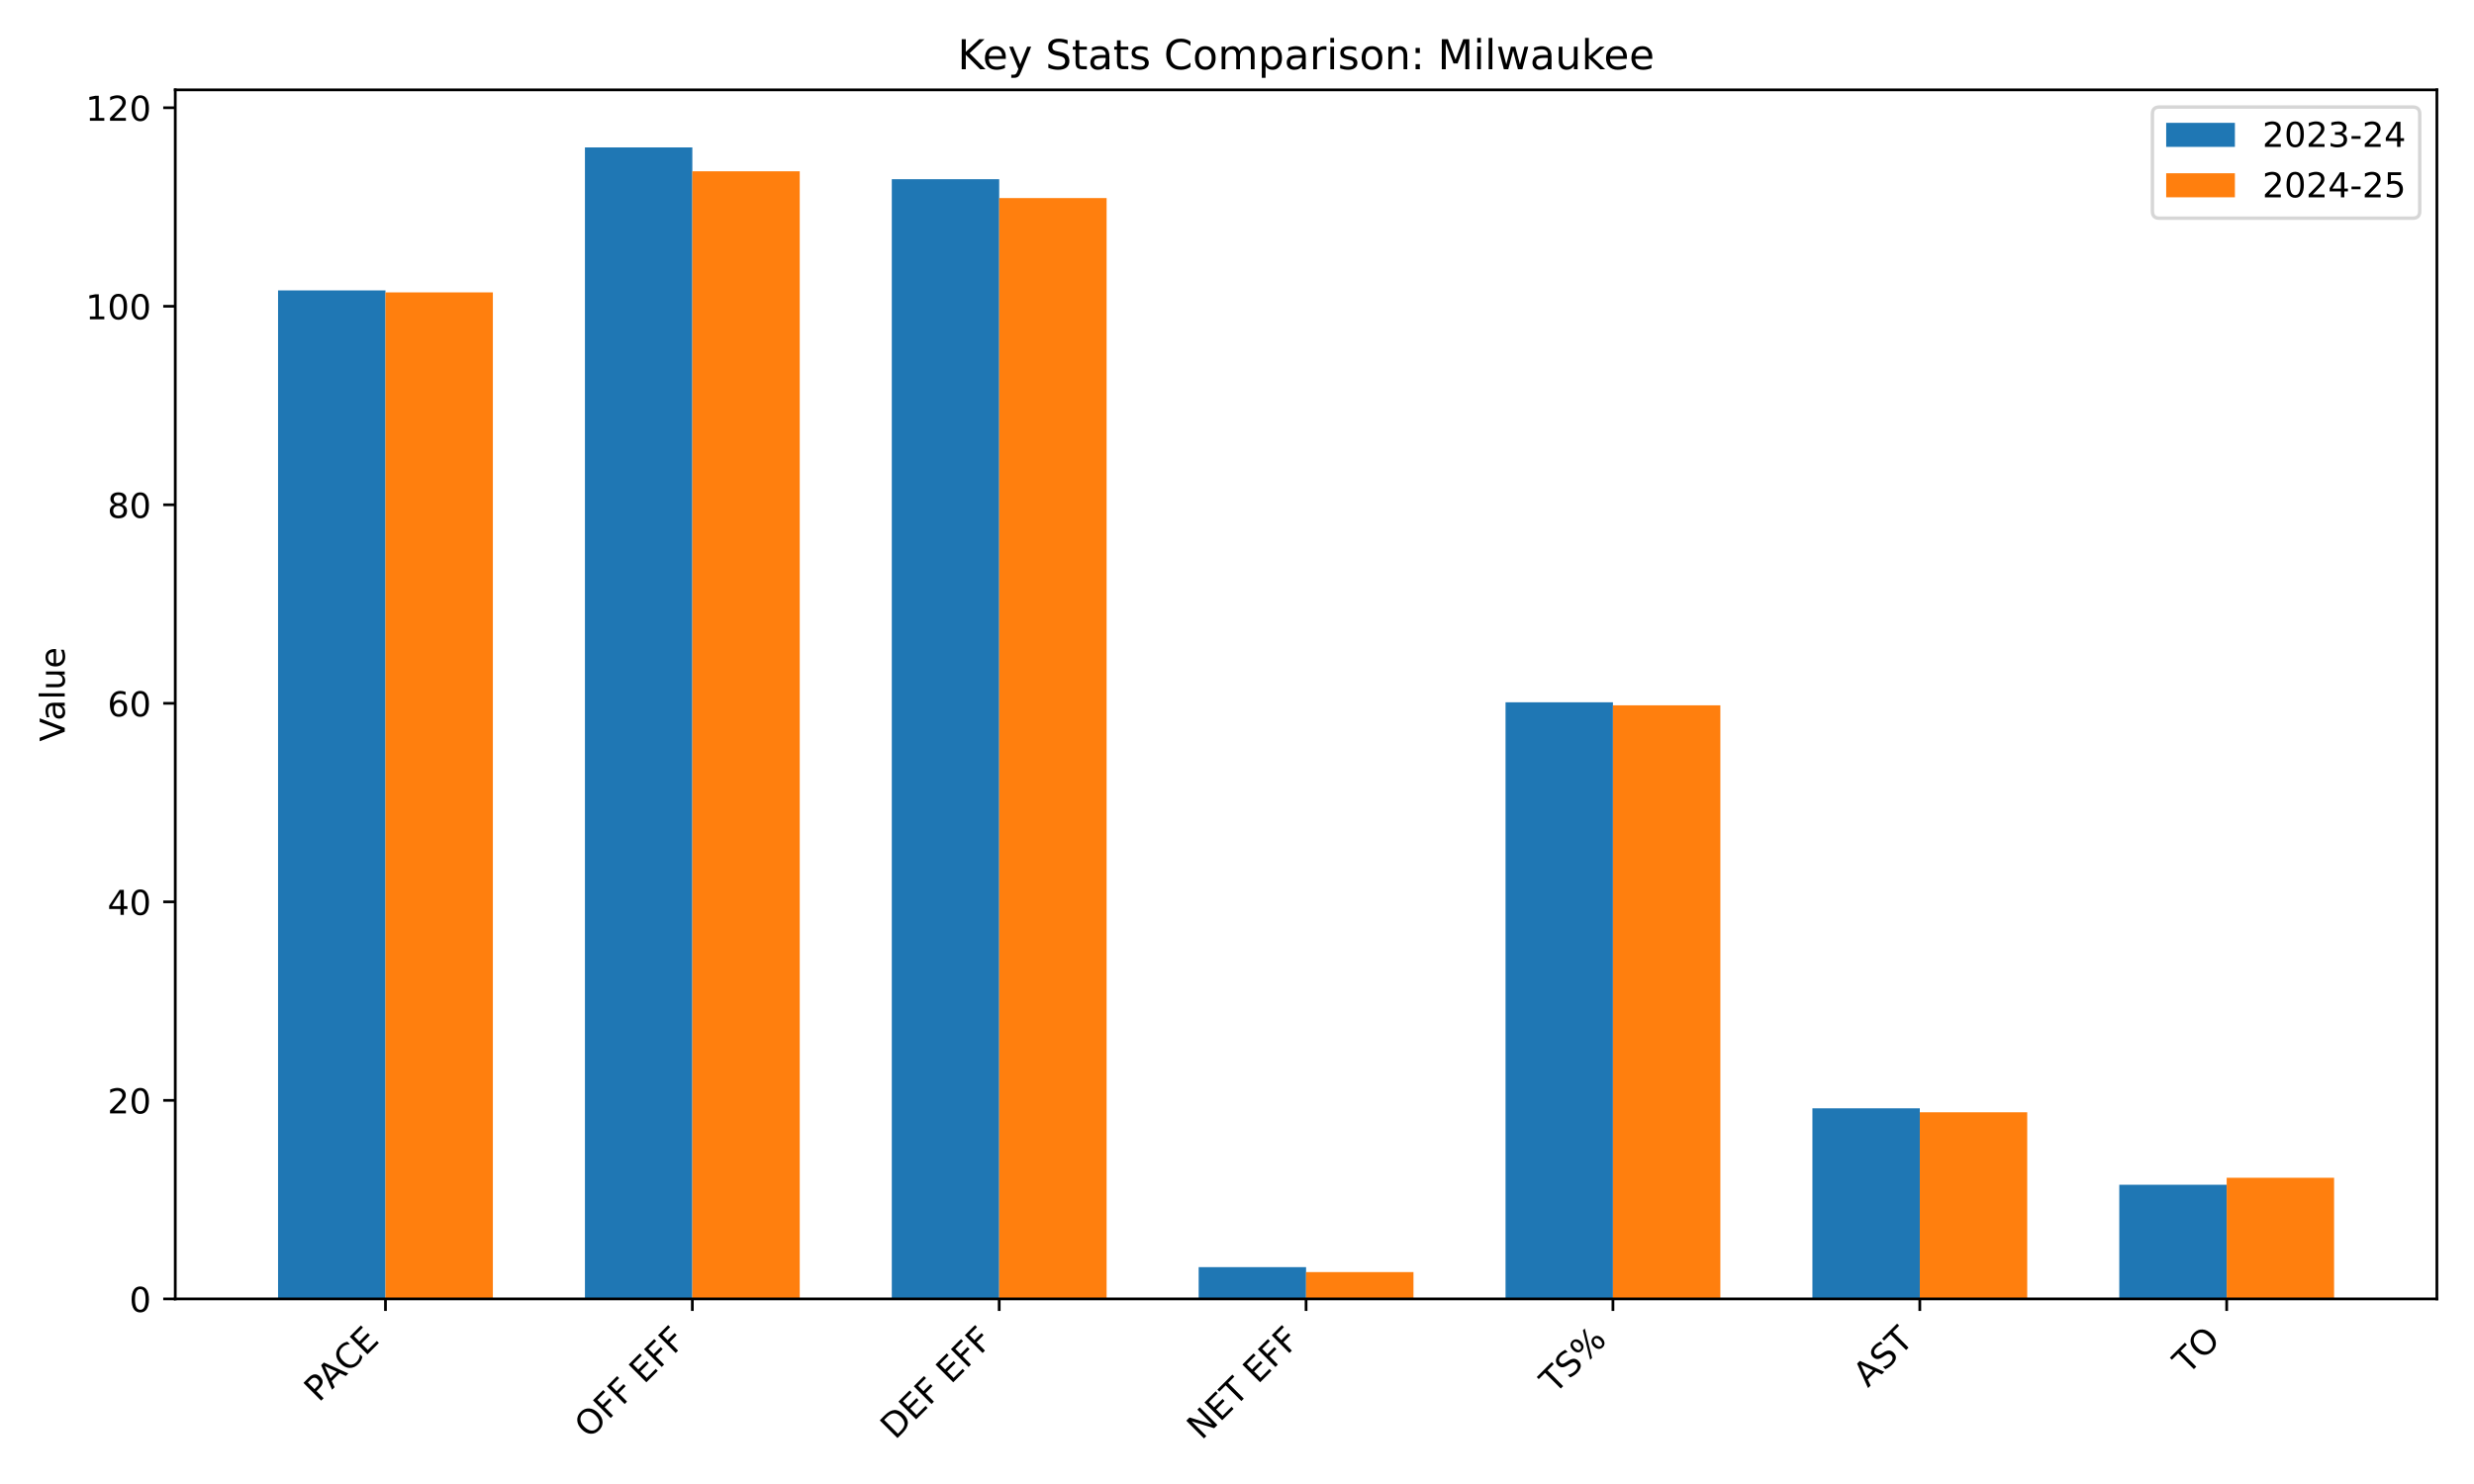
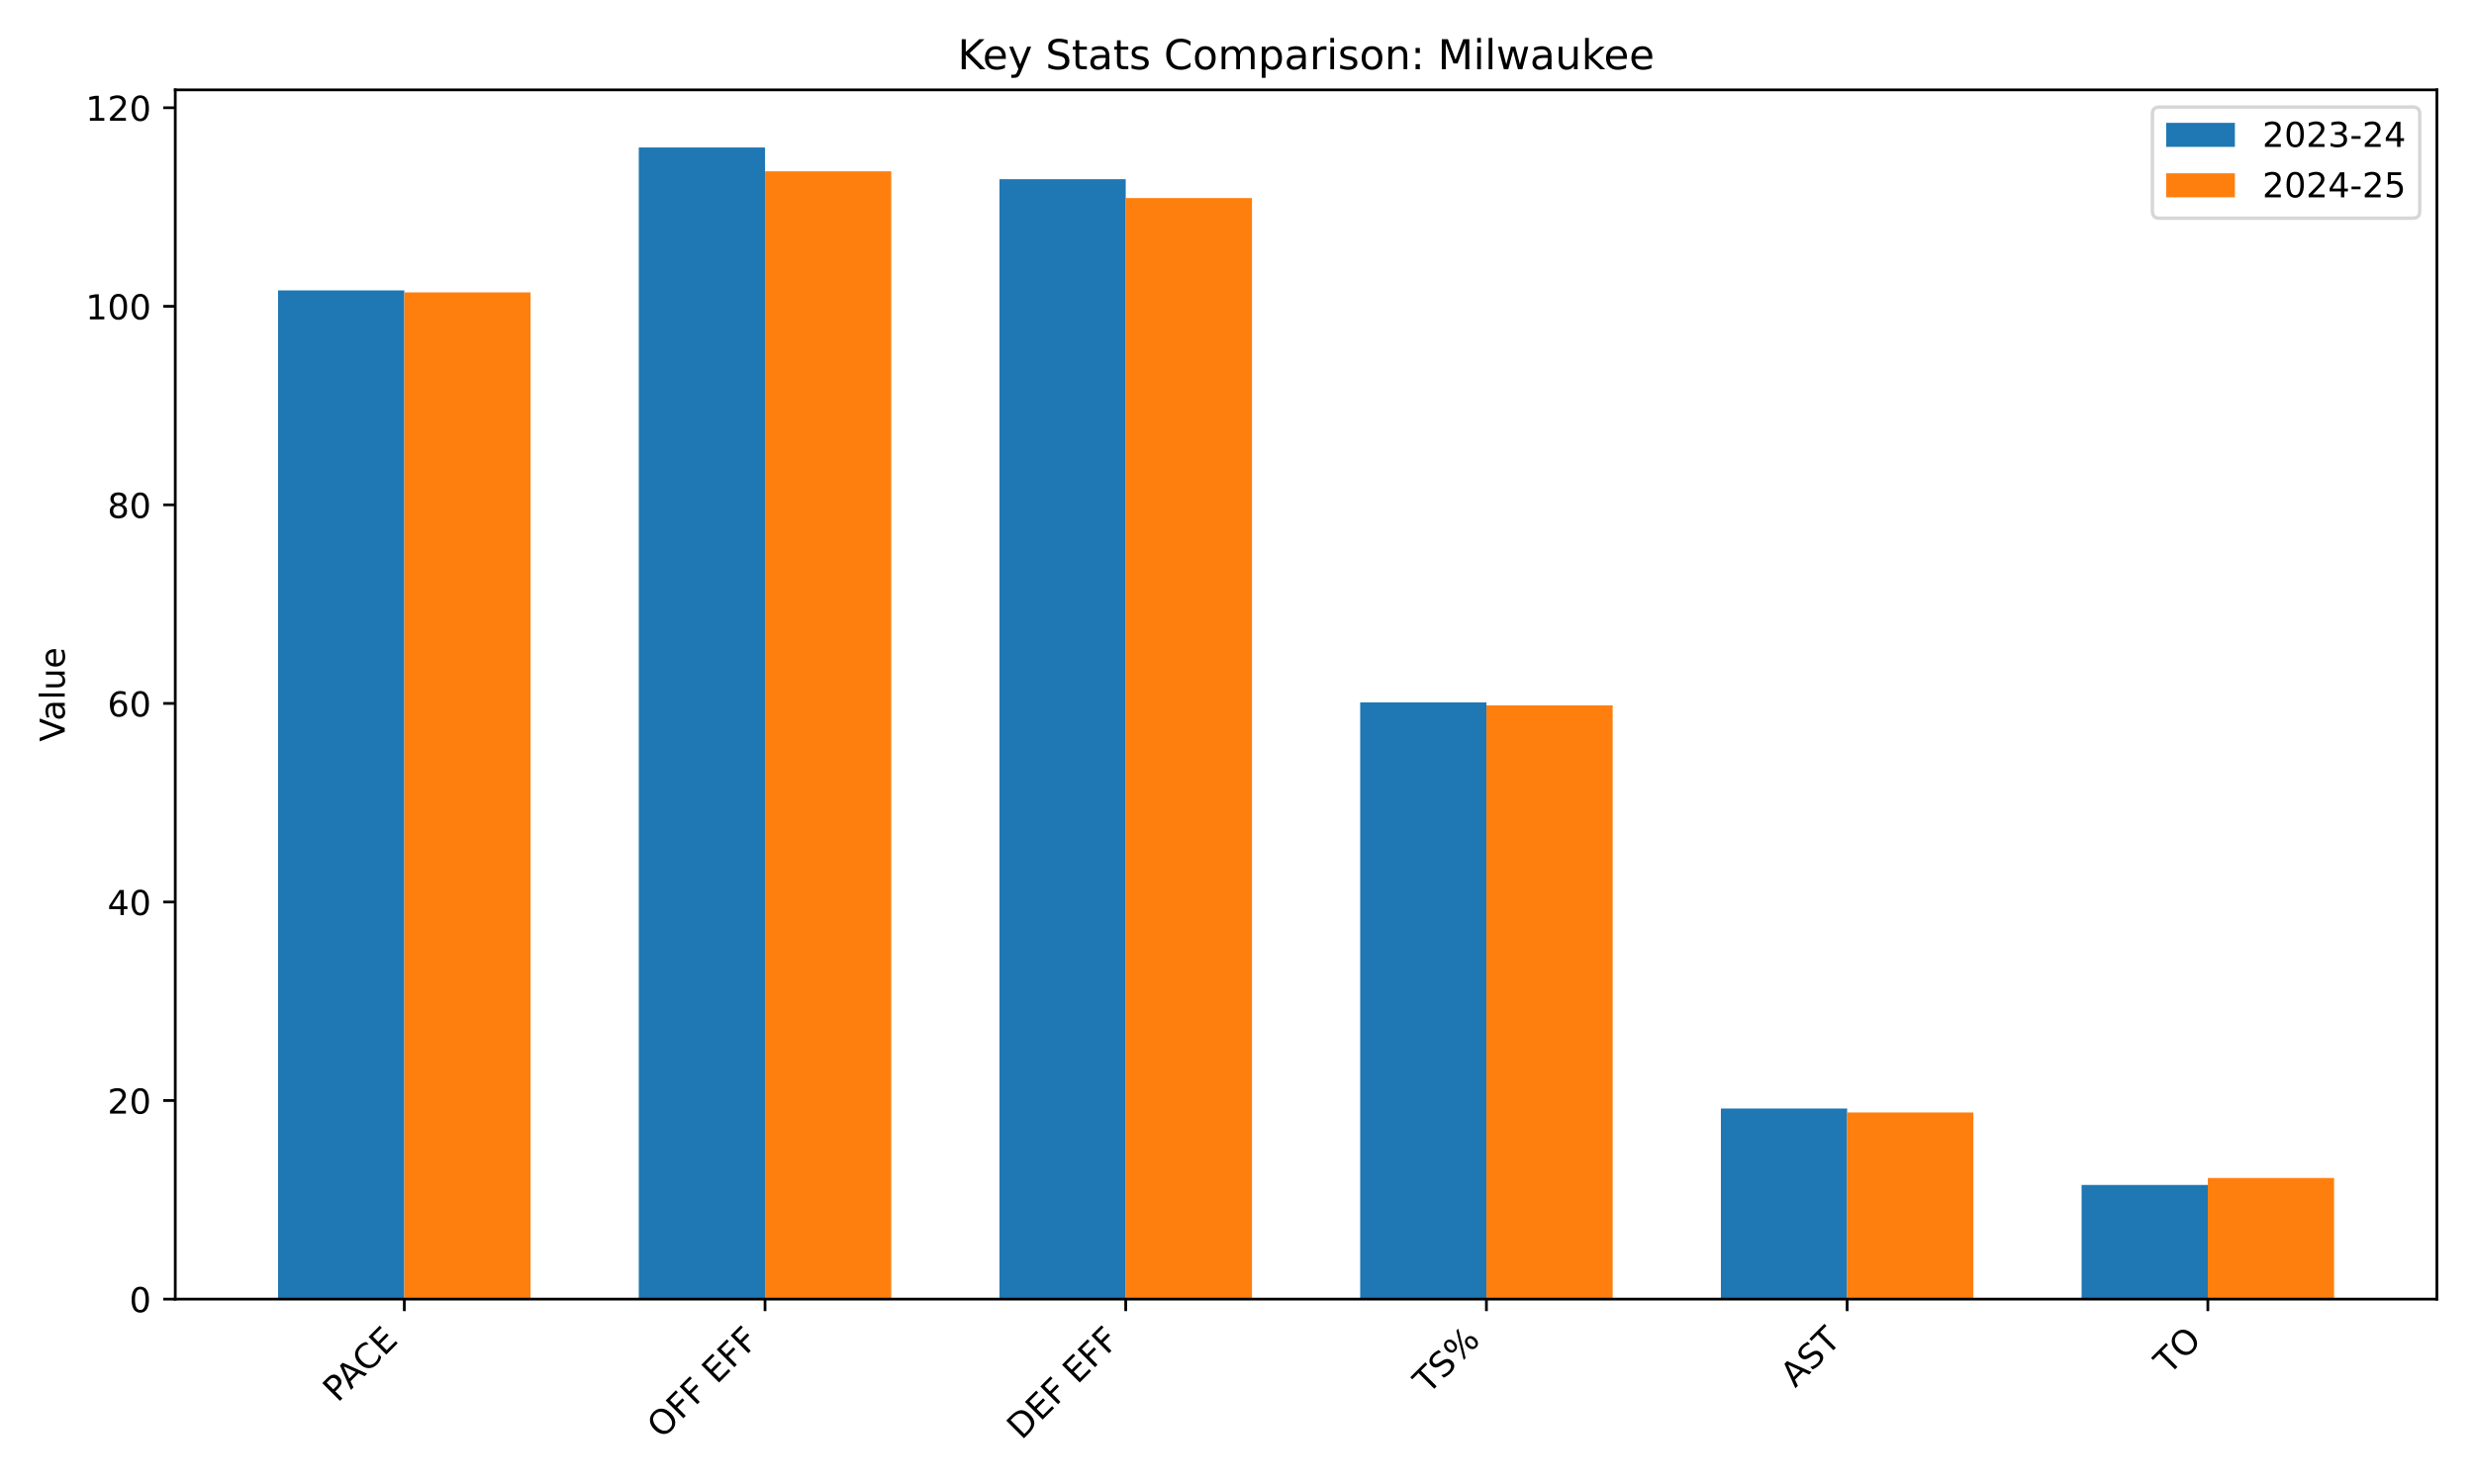
<svg xmlns="http://www.w3.org/2000/svg" xmlns:xlink="http://www.w3.org/1999/xlink" width="720pt" height="432pt" viewBox="0 0 720 432" version="1.1">
  <defs>
    <style type="text/css">*{stroke-linejoin: round; stroke-linecap: butt}</style>
  </defs>
  <g id="figure_1">
    <g id="patch_1">
      <path d="M 0 432  L 720 432  L 720 0  L 0 0  z " style="fill: #ffffff" />
    </g>
    <g id="axes_1">
      <g id="patch_2">
-         <path d="M 51.005 378.116  L 709.2 378.116  L 709.2 26.16  L 51.005 26.16  z " style="fill: #ffffff" />
+         <path d="M 51.005 378.18  L 709.2 378.18  L 709.2 26.16  L 51.005 26.16  z " style="fill: #ffffff" />
      </g>
      <g id="patch_3">
-         <path d="M 80.923 378.116  L 112.181 378.116  L 112.181 84.53  L 80.923 84.53  z " clip-path="url(#p23de673526)" style="fill: #1f77b4" />
+         <path d="M 80.923 378.18  L 117.664 378.18  L 117.664 84.541  L 80.923 84.541  z " clip-path="url(#p4086e38995)" style="fill: #1f77b4" />
      </g>
      <g id="patch_4">
-         <path d="M 170.23 378.116  L 201.488 378.116  L 201.488 42.92  L 170.23 42.92  z " clip-path="url(#p23de673526)" style="fill: #1f77b4" />
+         <path d="M 185.898 378.18  L 222.64 378.18  L 222.64 42.923  L 185.898 42.923  z " clip-path="url(#p4086e38995)" style="fill: #1f77b4" />
      </g>
      <g id="patch_5">
-         <path d="M 259.538 378.116  L 290.795 378.116  L 290.795 52.167  L 259.538 52.167  z " clip-path="url(#p23de673526)" style="fill: #1f77b4" />
+         <path d="M 290.874 378.18  L 327.615 378.18  L 327.615 52.171  L 290.874 52.171  z " clip-path="url(#p4086e38995)" style="fill: #1f77b4" />
      </g>
      <g id="patch_6">
-         <path d="M 348.845 378.116  L 380.103 378.116  L 380.103 368.87  L 348.845 368.87  z " clip-path="url(#p23de673526)" style="fill: #1f77b4" />
+         <path d="M 395.849 378.18  L 432.59 378.18  L 432.59 204.482  L 395.849 204.482  z " clip-path="url(#p4086e38995)" style="fill: #1f77b4" />
      </g>
      <g id="patch_7">
-         <path d="M 438.152 378.116  L 469.41 378.116  L 469.41 204.45  L 438.152 204.45  z " clip-path="url(#p23de673526)" style="fill: #1f77b4" />
+         <path d="M 500.824 378.18  L 537.565 378.18  L 537.565 322.689  L 500.824 322.689  z " clip-path="url(#p4086e38995)" style="fill: #1f77b4" />
      </g>
      <g id="patch_8">
-         <path d="M 527.46 378.116  L 558.717 378.116  L 558.717 322.636  L 527.46 322.636  z " clip-path="url(#p23de673526)" style="fill: #1f77b4" />
+         <path d="M 605.799 378.18  L 642.541 378.18  L 642.541 344.943  L 605.799 344.943  z " clip-path="url(#p4086e38995)" style="fill: #1f77b4" />
      </g>
      <g id="patch_9">
-         <path d="M 616.767 378.116  L 648.024 378.116  L 648.024 344.886  L 616.767 344.886  z " clip-path="url(#p23de673526)" style="fill: #1f77b4" />
+         <path d="M 117.664 378.18  L 154.406 378.18  L 154.406 85.119  L 117.664 85.119  z " clip-path="url(#p4086e38995)" style="fill: #ff7f0e" />
      </g>
      <g id="patch_10">
-         <path d="M 112.181 378.116  L 143.438 378.116  L 143.438 85.108  L 112.181 85.108  z " clip-path="url(#p23de673526)" style="fill: #ff7f0e" />
+         <path d="M 222.64 378.18  L 259.381 378.18  L 259.381 49.859  L 222.64 49.859  z " clip-path="url(#p4086e38995)" style="fill: #ff7f0e" />
      </g>
      <g id="patch_11">
-         <path d="M 201.488 378.116  L 232.745 378.116  L 232.745 49.855  L 201.488 49.855  z " clip-path="url(#p23de673526)" style="fill: #ff7f0e" />
+         <path d="M 327.615 378.18  L 364.356 378.18  L 364.356 57.663  L 327.615 57.663  z " clip-path="url(#p4086e38995)" style="fill: #ff7f0e" />
      </g>
      <g id="patch_12">
-         <path d="M 290.795 378.116  L 322.053 378.116  L 322.053 57.657  L 290.795 57.657  z " clip-path="url(#p23de673526)" style="fill: #ff7f0e" />
+         <path d="M 432.59 378.18  L 469.331 378.18  L 469.331 205.349  L 432.59 205.349  z " clip-path="url(#p4086e38995)" style="fill: #ff7f0e" />
      </g>
      <g id="patch_13">
-         <path d="M 380.103 378.116  L 411.36 378.116  L 411.36 370.314  L 380.103 370.314  z " clip-path="url(#p23de673526)" style="fill: #ff7f0e" />
+         <path d="M 537.565 378.18  L 574.307 378.18  L 574.307 323.845  L 537.565 323.845  z " clip-path="url(#p4086e38995)" style="fill: #ff7f0e" />
      </g>
      <g id="patch_14">
-         <path d="M 469.41 378.116  L 500.667 378.116  L 500.667 205.317  L 469.41 205.317  z " clip-path="url(#p23de673526)" style="fill: #ff7f0e" />
-       </g>
-       <g id="patch_15">
-         <path d="M 558.717 378.116  L 589.975 378.116  L 589.975 323.791  L 558.717 323.791  z " clip-path="url(#p23de673526)" style="fill: #ff7f0e" />
-       </g>
-       <g id="patch_16">
-         <path d="M 648.024 378.116  L 679.282 378.116  L 679.282 342.863  L 648.024 342.863  z " clip-path="url(#p23de673526)" style="fill: #ff7f0e" />
+         <path d="M 642.541 378.18  L 679.282 378.18  L 679.282 342.92  L 642.541 342.92  z " clip-path="url(#p4086e38995)" style="fill: #ff7f0e" />
      </g>
      <g id="matplotlib.axis_1">
        <g id="xtick_1">
          <g id="line2d_1">
            <defs>
-               <path id="mff144af985" d="M 0 0  L 0 3.5  " style="stroke: #000000; stroke-width: 0.8" />
+               <path id="md8f72c94fc" d="M 0 0  L 0 3.5  " style="stroke: #000000; stroke-width: 0.8" />
            </defs>
            <g>
-               <use xlink:href="#mff144af985" x="112.181" y="378.116" style="stroke: #000000; stroke-width: 0.8" />
+               <use xlink:href="#md8f72c94fc" x="117.664" y="378.18" style="stroke: #000000; stroke-width: 0.8" />
            </g>
          </g>
          <g id="text_1">
-             <g transform="translate(92.77817 408.421) rotate(-45) scale(0.1 -0.1)">
+             <g transform="translate(98.26196 408.4847) rotate(-45) scale(0.1 -0.1)">
              <defs>
                <path id="DejaVuSans-50" d="M 1259 4147  L 1259 2394  L 2053 2394  Q 2494 2394 2734 2622  Q 2975 2850 2975 3272  Q 2975 3691 2734 3919  Q 2494 4147 2053 4147  L 1259 4147  z M 628 4666  L 2053 4666  Q 2838 4666 3239 4311  Q 3641 3956 3641 3272  Q 3641 2581 3239 2228  Q 2838 1875 2053 1875  L 1259 1875  L 1259 0  L 628 0  L 628 4666  z " transform="scale(0.015625)" />
                <path id="DejaVuSans-41" d="M 2188 4044  L 1331 1722  L 3047 1722  L 2188 4044  z M 1831 4666  L 2547 4666  L 4325 0  L 3669 0  L 3244 1197  L 1141 1197  L 716 0  L 50 0  L 1831 4666  z " transform="scale(0.015625)" />
                <path id="DejaVuSans-43" d="M 4122 4306  L 4122 3641  Q 3803 3938 3442 4084  Q 3081 4231 2675 4231  Q 1875 4231 1450 3742  Q 1025 3253 1025 2328  Q 1025 1406 1450 917  Q 1875 428 2675 428  Q 3081 428 3442 575  Q 3803 722 4122 1019  L 4122 359  Q 3791 134 3420 21  Q 3050 -91 2638 -91  Q 1578 -91 968 557  Q 359 1206 359 2328  Q 359 3453 968 4101  Q 1578 4750 2638 4750  Q 3056 4750 3426 4639  Q 3797 4528 4122 4306  z " transform="scale(0.015625)" />
                <path id="DejaVuSans-45" d="M 628 4666  L 3578 4666  L 3578 4134  L 1259 4134  L 1259 2753  L 3481 2753  L 3481 2222  L 1259 2222  L 1259 531  L 3634 531  L 3634 0  L 628 0  L 628 4666  z " transform="scale(0.015625)" />
              </defs>
              <use xlink:href="#DejaVuSans-50" />
              <use xlink:href="#DejaVuSans-41" transform="translate(53.92773 0)" />
              <use xlink:href="#DejaVuSans-43" transform="translate(120.5859 0)" />
              <use xlink:href="#DejaVuSans-45" transform="translate(190.4102 0)" />
            </g>
          </g>
        </g>
        <g id="xtick_2">
          <g id="line2d_2">
            <g>
-               <use xlink:href="#mff144af985" x="201.488" y="378.116" style="stroke: #000000; stroke-width: 0.8" />
+               <use xlink:href="#md8f72c94fc" x="222.64" y="378.18" style="stroke: #000000; stroke-width: 0.8" />
            </g>
          </g>
          <g id="text_2">
-             <g transform="translate(171.4678 419.0387) rotate(-45) scale(0.1 -0.1)">
+             <g transform="translate(192.6196 419.1023) rotate(-45) scale(0.1 -0.1)">
              <defs>
                <path id="DejaVuSans-4f" d="M 2522 4238  Q 1834 4238 1429 3725  Q 1025 3213 1025 2328  Q 1025 1447 1429 934  Q 1834 422 2522 422  Q 3209 422 3611 934  Q 4013 1447 4013 2328  Q 4013 3213 3611 3725  Q 3209 4238 2522 4238  z M 2522 4750  Q 3503 4750 4090 4092  Q 4678 3434 4678 2328  Q 4678 1225 4090 567  Q 3503 -91 2522 -91  Q 1538 -91 948 565  Q 359 1222 359 2328  Q 359 3434 948 4092  Q 1538 4750 2522 4750  z " transform="scale(0.015625)" />
                <path id="DejaVuSans-46" d="M 628 4666  L 3309 4666  L 3309 4134  L 1259 4134  L 1259 2759  L 3109 2759  L 3109 2228  L 1259 2228  L 1259 0  L 628 0  L 628 4666  z " transform="scale(0.015625)" />
                <path id="DejaVuSans-20" transform="scale(0.015625)" />
              </defs>
              <use xlink:href="#DejaVuSans-4f" />
              <use xlink:href="#DejaVuSans-46" transform="translate(78.71094 0)" />
              <use xlink:href="#DejaVuSans-46" transform="translate(136.2305 0)" />
              <use xlink:href="#DejaVuSans-20" transform="translate(193.75 0)" />
              <use xlink:href="#DejaVuSans-45" transform="translate(225.5371 0)" />
              <use xlink:href="#DejaVuSans-46" transform="translate(288.7207 0)" />
              <use xlink:href="#DejaVuSans-46" transform="translate(346.2402 0)" />
            </g>
          </g>
        </g>
        <g id="xtick_3">
          <g id="line2d_3">
            <g>
-               <use xlink:href="#mff144af985" x="290.795" y="378.116" style="stroke: #000000; stroke-width: 0.8" />
+               <use xlink:href="#md8f72c94fc" x="327.615" y="378.18" style="stroke: #000000; stroke-width: 0.8" />
            </g>
          </g>
          <g id="text_3">
-             <g transform="translate(260.4956 419.3182) rotate(-45) scale(0.1 -0.1)">
+             <g transform="translate(297.3153 419.3819) rotate(-45) scale(0.1 -0.1)">
              <defs>
                <path id="DejaVuSans-44" d="M 1259 4147  L 1259 519  L 2022 519  Q 2988 519 3436 956  Q 3884 1394 3884 2338  Q 3884 3275 3436 3711  Q 2988 4147 2022 4147  L 1259 4147  z M 628 4666  L 1925 4666  Q 3281 4666 3915 4102  Q 4550 3538 4550 2338  Q 4550 1131 3912 565  Q 3275 0 1925 0  L 628 0  L 628 4666  z " transform="scale(0.015625)" />
              </defs>
              <use xlink:href="#DejaVuSans-44" />
              <use xlink:href="#DejaVuSans-45" transform="translate(77.00195 0)" />
              <use xlink:href="#DejaVuSans-46" transform="translate(140.1855 0)" />
              <use xlink:href="#DejaVuSans-20" transform="translate(197.7051 0)" />
              <use xlink:href="#DejaVuSans-45" transform="translate(229.4922 0)" />
              <use xlink:href="#DejaVuSans-46" transform="translate(292.6758 0)" />
              <use xlink:href="#DejaVuSans-46" transform="translate(350.1953 0)" />
            </g>
          </g>
        </g>
        <g id="xtick_4">
          <g id="line2d_4">
            <g>
-               <use xlink:href="#mff144af985" x="380.103" y="378.116" style="stroke: #000000; stroke-width: 0.8" />
+               <use xlink:href="#md8f72c94fc" x="432.59" y="378.18" style="stroke: #000000; stroke-width: 0.8" />
            </g>
          </g>
          <g id="text_4">
-             <g transform="translate(349.7057 419.4154) rotate(-45) scale(0.1 -0.1)">
-               <defs>
-                 <path id="DejaVuSans-4e" d="M 628 4666  L 1478 4666  L 3547 763  L 3547 4666  L 4159 4666  L 4159 0  L 3309 0  L 1241 3903  L 1241 0  L 628 0  L 628 4666  z " transform="scale(0.015625)" />
+             <g transform="translate(415.5931 406.0794) rotate(-45) scale(0.1 -0.1)">
+               <defs>
                <path id="DejaVuSans-54" d="M -19 4666  L 3928 4666  L 3928 4134  L 2272 4134  L 2272 0  L 1638 0  L 1638 4134  L -19 4134  L -19 4666  z " transform="scale(0.015625)" />
-               </defs>
-               <use xlink:href="#DejaVuSans-4e" />
-               <use xlink:href="#DejaVuSans-45" transform="translate(74.80469 0)" />
-               <use xlink:href="#DejaVuSans-54" transform="translate(137.9883 0)" />
-               <use xlink:href="#DejaVuSans-20" transform="translate(199.0723 0)" />
-               <use xlink:href="#DejaVuSans-45" transform="translate(230.8594 0)" />
-               <use xlink:href="#DejaVuSans-46" transform="translate(294.043 0)" />
-               <use xlink:href="#DejaVuSans-46" transform="translate(351.5625 0)" />
-             </g>
-           </g>
-         </g>
-         <g id="xtick_5">
-           <g id="line2d_5">
-             <g>
-               <use xlink:href="#mff144af985" x="469.41" y="378.116" style="stroke: #000000; stroke-width: 0.8" />
-             </g>
-           </g>
-           <g id="text_5">
-             <g transform="translate(452.4127 406.0158) rotate(-45) scale(0.1 -0.1)">
-               <defs>
                <path id="DejaVuSans-53" d="M 3425 4513  L 3425 3897  Q 3066 4069 2747 4153  Q 2428 4238 2131 4238  Q 1616 4238 1336 4038  Q 1056 3838 1056 3469  Q 1056 3159 1242 3001  Q 1428 2844 1947 2747  L 2328 2669  Q 3034 2534 3370 2195  Q 3706 1856 3706 1288  Q 3706 609 3251 259  Q 2797 -91 1919 -91  Q 1588 -91 1214 -16  Q 841 59 441 206  L 441 856  Q 825 641 1194 531  Q 1563 422 1919 422  Q 2459 422 2753 634  Q 3047 847 3047 1241  Q 3047 1584 2836 1778  Q 2625 1972 2144 2069  L 1759 2144  Q 1053 2284 737 2584  Q 422 2884 422 3419  Q 422 4038 858 4394  Q 1294 4750 2059 4750  Q 2388 4750 2728 4690  Q 3069 4631 3425 4513  z " transform="scale(0.015625)" />
                <path id="DejaVuSans-25" d="M 4653 2053  Q 4381 2053 4226 1822  Q 4072 1591 4072 1178  Q 4072 772 4226 539  Q 4381 306 4653 306  Q 4919 306 5073 539  Q 5228 772 5228 1178  Q 5228 1588 5073 1820  Q 4919 2053 4653 2053  z M 4653 2450  Q 5147 2450 5437 2106  Q 5728 1763 5728 1178  Q 5728 594 5436 251  Q 5144 -91 4653 -91  Q 4153 -91 3862 251  Q 3572 594 3572 1178  Q 3572 1766 3864 2108  Q 4156 2450 4653 2450  z M 1428 4353  Q 1159 4353 1004 4120  Q 850 3888 850 3481  Q 850 3069 1003 2837  Q 1156 2606 1428 2606  Q 1700 2606 1854 2837  Q 2009 3069 2009 3481  Q 2009 3884 1853 4118  Q 1697 4353 1428 4353  z M 4250 4750  L 4750 4750  L 1831 -91  L 1331 -91  L 4250 4750  z M 1428 4750  Q 1922 4750 2215 4408  Q 2509 4066 2509 3481  Q 2509 2891 2217 2550  Q 1925 2209 1428 2209  Q 931 2209 642 2551  Q 353 2894 353 3481  Q 353 4063 643 4406  Q 934 4750 1428 4750  z " transform="scale(0.015625)" />
              </defs>
              <use xlink:href="#DejaVuSans-54" />
              <use xlink:href="#DejaVuSans-53" transform="translate(61.08398 0)" />
              <use xlink:href="#DejaVuSans-25" transform="translate(124.5605 0)" />
            </g>
          </g>
        </g>
-         <g id="xtick_6">
-           <g id="line2d_6">
-             <g>
-               <use xlink:href="#mff144af985" x="558.717" y="378.116" style="stroke: #000000; stroke-width: 0.8" />
-             </g>
-           </g>
-           <g id="text_6">
-             <g transform="translate(543.6016 404.1342) rotate(-45) scale(0.1 -0.1)">
+         <g id="xtick_5">
+           <g id="line2d_5">
+             <g>
+               <use xlink:href="#md8f72c94fc" x="537.565" y="378.18" style="stroke: #000000; stroke-width: 0.8" />
+             </g>
+           </g>
+           <g id="text_5">
+             <g transform="translate(522.4499 404.1978) rotate(-45) scale(0.1 -0.1)">
              <use xlink:href="#DejaVuSans-41" />
              <use xlink:href="#DejaVuSans-53" transform="translate(68.4082 0)" />
              <use xlink:href="#DejaVuSans-54" transform="translate(131.8848 0)" />
            </g>
          </g>
        </g>
-         <g id="xtick_7">
-           <g id="line2d_7">
-             <g>
-               <use xlink:href="#mff144af985" x="648.024" y="378.116" style="stroke: #000000; stroke-width: 0.8" />
-             </g>
-           </g>
-           <g id="text_7">
-             <g transform="translate(636.6688 400.3744) rotate(-45) scale(0.1 -0.1)">
+         <g id="xtick_6">
+           <g id="line2d_6">
+             <g>
+               <use xlink:href="#md8f72c94fc" x="642.541" y="378.18" style="stroke: #000000; stroke-width: 0.8" />
+             </g>
+           </g>
+           <g id="text_6">
+             <g transform="translate(631.185 400.438) rotate(-45) scale(0.1 -0.1)">
              <use xlink:href="#DejaVuSans-54" />
              <use xlink:href="#DejaVuSans-4f" transform="translate(61.08398 0)" />
            </g>
          </g>
        </g>
      </g>
      <g id="matplotlib.axis_2">
        <g id="ytick_1">
+           <g id="line2d_7">
+             <defs>
+               <path id="m1022066598" d="M 0 0  L -3.5 0  " style="stroke: #000000; stroke-width: 0.8" />
+             </defs>
+             <g>
+               <use xlink:href="#m1022066598" x="51.005" y="378.18" style="stroke: #000000; stroke-width: 0.8" />
+             </g>
+           </g>
+           <g id="text_7">
+             <g transform="translate(37.6425 381.9792) scale(0.1 -0.1)">
+               <defs>
+                 <path id="DejaVuSans-30" d="M 2034 4250  Q 1547 4250 1301 3770  Q 1056 3291 1056 2328  Q 1056 1369 1301 889  Q 1547 409 2034 409  Q 2525 409 2770 889  Q 3016 1369 3016 2328  Q 3016 3291 2770 3770  Q 2525 4250 2034 4250  z M 2034 4750  Q 2819 4750 3233 4129  Q 3647 3509 3647 2328  Q 3647 1150 3233 529  Q 2819 -91 2034 -91  Q 1250 -91 836 529  Q 422 1150 422 2328  Q 422 3509 836 4129  Q 1250 4750 2034 4750  z " transform="scale(0.015625)" />
+               </defs>
+               <use xlink:href="#DejaVuSans-30" />
+             </g>
+           </g>
+         </g>
+         <g id="ytick_2">
          <g id="line2d_8">
-             <defs>
-               <path id="md0012a772f" d="M 0 0  L -3.5 0  " style="stroke: #000000; stroke-width: 0.8" />
-             </defs>
-             <g>
-               <use xlink:href="#md0012a772f" x="51.005" y="378.116" style="stroke: #000000; stroke-width: 0.8" />
+             <g>
+               <use xlink:href="#m1022066598" x="51.005" y="320.377" style="stroke: #000000; stroke-width: 0.8" />
            </g>
          </g>
          <g id="text_8">
-             <g transform="translate(37.6425 381.9156) scale(0.1 -0.1)">
-               <defs>
-                 <path id="DejaVuSans-30" d="M 2034 4250  Q 1547 4250 1301 3770  Q 1056 3291 1056 2328  Q 1056 1369 1301 889  Q 1547 409 2034 409  Q 2525 409 2770 889  Q 3016 1369 3016 2328  Q 3016 3291 2770 3770  Q 2525 4250 2034 4250  z M 2034 4750  Q 2819 4750 3233 4129  Q 3647 3509 3647 2328  Q 3647 1150 3233 529  Q 2819 -91 2034 -91  Q 1250 -91 836 529  Q 422 1150 422 2328  Q 422 3509 836 4129  Q 1250 4750 2034 4750  z " transform="scale(0.015625)" />
-               </defs>
-               <use xlink:href="#DejaVuSans-30" />
-             </g>
-           </g>
-         </g>
-         <g id="ytick_2">
-           <g id="line2d_9">
-             <g>
-               <use xlink:href="#md0012a772f" x="51.005" y="320.324" style="stroke: #000000; stroke-width: 0.8" />
-             </g>
-           </g>
-           <g id="text_9">
-             <g transform="translate(31.28 324.1231) scale(0.1 -0.1)">
+             <g transform="translate(31.28 324.1762) scale(0.1 -0.1)">
              <defs>
                <path id="DejaVuSans-32" d="M 1228 531  L 3431 531  L 3431 0  L 469 0  L 469 531  Q 828 903 1448 1529  Q 2069 2156 2228 2338  Q 2531 2678 2651 2914  Q 2772 3150 2772 3378  Q 2772 3750 2511 3984  Q 2250 4219 1831 4219  Q 1534 4219 1204 4116  Q 875 4013 500 3803  L 500 4441  Q 881 4594 1212 4672  Q 1544 4750 1819 4750  Q 2544 4750 2975 4387  Q 3406 4025 3406 3419  Q 3406 3131 3298 2873  Q 3191 2616 2906 2266  Q 2828 2175 2409 1742  Q 1991 1309 1228 531  z " transform="scale(0.015625)" />
              </defs>
              <use xlink:href="#DejaVuSans-32" />
              <use xlink:href="#DejaVuSans-30" transform="translate(63.62305 0)" />
            </g>
          </g>
        </g>
        <g id="ytick_3">
-           <g id="line2d_10">
-             <g>
-               <use xlink:href="#md0012a772f" x="51.005" y="262.531" style="stroke: #000000; stroke-width: 0.8" />
-             </g>
-           </g>
-           <g id="text_10">
-             <g transform="translate(31.28 266.3306) scale(0.1 -0.1)">
+           <g id="line2d_9">
+             <g>
+               <use xlink:href="#m1022066598" x="51.005" y="262.574" style="stroke: #000000; stroke-width: 0.8" />
+             </g>
+           </g>
+           <g id="text_9">
+             <g transform="translate(31.28 266.3733) scale(0.1 -0.1)">
              <defs>
                <path id="DejaVuSans-34" d="M 2419 4116  L 825 1625  L 2419 1625  L 2419 4116  z M 2253 4666  L 3047 4666  L 3047 1625  L 3713 1625  L 3713 1100  L 3047 1100  L 3047 0  L 2419 0  L 2419 1100  L 313 1100  L 313 1709  L 2253 4666  z " transform="scale(0.015625)" />
              </defs>
              <use xlink:href="#DejaVuSans-34" />
              <use xlink:href="#DejaVuSans-30" transform="translate(63.62305 0)" />
            </g>
          </g>
        </g>
        <g id="ytick_4">
-           <g id="line2d_11">
-             <g>
-               <use xlink:href="#md0012a772f" x="51.005" y="204.739" style="stroke: #000000; stroke-width: 0.8" />
-             </g>
-           </g>
-           <g id="text_11">
-             <g transform="translate(31.28 208.5381) scale(0.1 -0.1)">
+           <g id="line2d_10">
+             <g>
+               <use xlink:href="#m1022066598" x="51.005" y="204.771" style="stroke: #000000; stroke-width: 0.8" />
+             </g>
+           </g>
+           <g id="text_10">
+             <g transform="translate(31.28 208.5703) scale(0.1 -0.1)">
              <defs>
                <path id="DejaVuSans-36" d="M 2113 2584  Q 1688 2584 1439 2293  Q 1191 2003 1191 1497  Q 1191 994 1439 701  Q 1688 409 2113 409  Q 2538 409 2786 701  Q 3034 994 3034 1497  Q 3034 2003 2786 2293  Q 2538 2584 2113 2584  z M 3366 4563  L 3366 3988  Q 3128 4100 2886 4159  Q 2644 4219 2406 4219  Q 1781 4219 1451 3797  Q 1122 3375 1075 2522  Q 1259 2794 1537 2939  Q 1816 3084 2150 3084  Q 2853 3084 3261 2657  Q 3669 2231 3669 1497  Q 3669 778 3244 343  Q 2819 -91 2113 -91  Q 1303 -91 875 529  Q 447 1150 447 2328  Q 447 3434 972 4092  Q 1497 4750 2381 4750  Q 2619 4750 2861 4703  Q 3103 4656 3366 4563  z " transform="scale(0.015625)" />
              </defs>
              <use xlink:href="#DejaVuSans-36" />
              <use xlink:href="#DejaVuSans-30" transform="translate(63.62305 0)" />
            </g>
          </g>
        </g>
        <g id="ytick_5">
-           <g id="line2d_12">
-             <g>
-               <use xlink:href="#md0012a772f" x="51.005" y="146.946" style="stroke: #000000; stroke-width: 0.8" />
-             </g>
-           </g>
-           <g id="text_12">
-             <g transform="translate(31.28 150.7455) scale(0.1 -0.1)">
+           <g id="line2d_11">
+             <g>
+               <use xlink:href="#m1022066598" x="51.005" y="146.968" style="stroke: #000000; stroke-width: 0.8" />
+             </g>
+           </g>
+           <g id="text_11">
+             <g transform="translate(31.28 150.7674) scale(0.1 -0.1)">
              <defs>
                <path id="DejaVuSans-38" d="M 2034 2216  Q 1584 2216 1326 1975  Q 1069 1734 1069 1313  Q 1069 891 1326 650  Q 1584 409 2034 409  Q 2484 409 2743 651  Q 3003 894 3003 1313  Q 3003 1734 2745 1975  Q 2488 2216 2034 2216  z M 1403 2484  Q 997 2584 770 2862  Q 544 3141 544 3541  Q 544 4100 942 4425  Q 1341 4750 2034 4750  Q 2731 4750 3128 4425  Q 3525 4100 3525 3541  Q 3525 3141 3298 2862  Q 3072 2584 2669 2484  Q 3125 2378 3379 2068  Q 3634 1759 3634 1313  Q 3634 634 3220 271  Q 2806 -91 2034 -91  Q 1263 -91 848 271  Q 434 634 434 1313  Q 434 1759 690 2068  Q 947 2378 1403 2484  z M 1172 3481  Q 1172 3119 1398 2916  Q 1625 2713 2034 2713  Q 2441 2713 2670 2916  Q 2900 3119 2900 3481  Q 2900 3844 2670 4047  Q 2441 4250 2034 4250  Q 1625 4250 1398 4047  Q 1172 3844 1172 3481  z " transform="scale(0.015625)" />
              </defs>
              <use xlink:href="#DejaVuSans-38" />
              <use xlink:href="#DejaVuSans-30" transform="translate(63.62305 0)" />
            </g>
          </g>
        </g>
        <g id="ytick_6">
-           <g id="line2d_13">
-             <g>
-               <use xlink:href="#md0012a772f" x="51.005" y="89.154" style="stroke: #000000; stroke-width: 0.8" />
-             </g>
-           </g>
-           <g id="text_13">
-             <g transform="translate(24.9175 92.95305) scale(0.1 -0.1)">
+           <g id="line2d_12">
+             <g>
+               <use xlink:href="#m1022066598" x="51.005" y="89.165" style="stroke: #000000; stroke-width: 0.8" />
+             </g>
+           </g>
+           <g id="text_12">
+             <g transform="translate(24.9175 92.96444) scale(0.1 -0.1)">
              <defs>
                <path id="DejaVuSans-31" d="M 794 531  L 1825 531  L 1825 4091  L 703 3866  L 703 4441  L 1819 4666  L 2450 4666  L 2450 531  L 3481 531  L 3481 0  L 794 0  L 794 531  z " transform="scale(0.015625)" />
              </defs>
              <use xlink:href="#DejaVuSans-31" />
              <use xlink:href="#DejaVuSans-30" transform="translate(63.62305 0)" />
              <use xlink:href="#DejaVuSans-30" transform="translate(127.2461 0)" />
            </g>
          </g>
        </g>
        <g id="ytick_7">
-           <g id="line2d_14">
-             <g>
-               <use xlink:href="#md0012a772f" x="51.005" y="31.361" style="stroke: #000000; stroke-width: 0.8" />
-             </g>
-           </g>
-           <g id="text_14">
-             <g transform="translate(24.9175 35.16054) scale(0.1 -0.1)">
+           <g id="line2d_13">
+             <g>
+               <use xlink:href="#m1022066598" x="51.005" y="31.362" style="stroke: #000000; stroke-width: 0.8" />
+             </g>
+           </g>
+           <g id="text_13">
+             <g transform="translate(24.9175 35.16148) scale(0.1 -0.1)">
              <use xlink:href="#DejaVuSans-31" />
              <use xlink:href="#DejaVuSans-32" transform="translate(63.62305 0)" />
              <use xlink:href="#DejaVuSans-30" transform="translate(127.2461 0)" />
            </g>
          </g>
        </g>
-         <g id="text_15">
-           <g transform="translate(18.83781 215.8694) rotate(-90) scale(0.1 -0.1)">
+         <g id="text_14">
+           <g transform="translate(18.83781 215.9012) rotate(-90) scale(0.1 -0.1)">
            <defs>
              <path id="DejaVuSans-56" d="M 1831 0  L 50 4666  L 709 4666  L 2188 738  L 3669 4666  L 4325 4666  L 2547 0  L 1831 0  z " transform="scale(0.015625)" />
              <path id="DejaVuSans-61" d="M 2194 1759  Q 1497 1759 1228 1600  Q 959 1441 959 1056  Q 959 750 1161 570  Q 1363 391 1709 391  Q 2188 391 2477 730  Q 2766 1069 2766 1631  L 2766 1759  L 2194 1759  z M 3341 1997  L 3341 0  L 2766 0  L 2766 531  Q 2569 213 2275 61  Q 1981 -91 1556 -91  Q 1019 -91 701 211  Q 384 513 384 1019  Q 384 1609 779 1909  Q 1175 2209 1959 2209  L 2766 2209  L 2766 2266  Q 2766 2663 2505 2880  Q 2244 3097 1772 3097  Q 1472 3097 1187 3025  Q 903 2953 641 2809  L 641 3341  Q 956 3463 1253 3523  Q 1550 3584 1831 3584  Q 2591 3584 2966 3190  Q 3341 2797 3341 1997  z " transform="scale(0.015625)" />
              <path id="DejaVuSans-6c" d="M 603 4863  L 1178 4863  L 1178 0  L 603 0  L 603 4863  z " transform="scale(0.015625)" />
              <path id="DejaVuSans-75" d="M 544 1381  L 544 3500  L 1119 3500  L 1119 1403  Q 1119 906 1312 657  Q 1506 409 1894 409  Q 2359 409 2629 706  Q 2900 1003 2900 1516  L 2900 3500  L 3475 3500  L 3475 0  L 2900 0  L 2900 538  Q 2691 219 2414 64  Q 2138 -91 1772 -91  Q 1169 -91 856 284  Q 544 659 544 1381  z M 1991 3584  L 1991 3584  z " transform="scale(0.015625)" />
              <path id="DejaVuSans-65" d="M 3597 1894  L 3597 1613  L 953 1613  Q 991 1019 1311 708  Q 1631 397 2203 397  Q 2534 397 2845 478  Q 3156 559 3463 722  L 3463 178  Q 3153 47 2828 -22  Q 2503 -91 2169 -91  Q 1331 -91 842 396  Q 353 884 353 1716  Q 353 2575 817 3079  Q 1281 3584 2069 3584  Q 2775 3584 3186 3129  Q 3597 2675 3597 1894  z M 3022 2063  Q 3016 2534 2758 2815  Q 2500 3097 2075 3097  Q 1594 3097 1305 2825  Q 1016 2553 972 2059  L 3022 2063  z " transform="scale(0.015625)" />
            </defs>
            <use xlink:href="#DejaVuSans-56" />
            <use xlink:href="#DejaVuSans-61" transform="translate(60.6582 0)" />
            <use xlink:href="#DejaVuSans-6c" transform="translate(121.9375 0)" />
            <use xlink:href="#DejaVuSans-75" transform="translate(149.7207 0)" />
            <use xlink:href="#DejaVuSans-65" transform="translate(213.0996 0)" />
          </g>
        </g>
      </g>
+       <g id="patch_15">
+         <path d="M 51.005 378.18  L 51.005 26.16  " style="fill: none; stroke: #000000; stroke-width: 0.8; stroke-linejoin: miter; stroke-linecap: square" />
+       </g>
+       <g id="patch_16">
+         <path d="M 709.2 378.18  L 709.2 26.16  " style="fill: none; stroke: #000000; stroke-width: 0.8; stroke-linejoin: miter; stroke-linecap: square" />
+       </g>
      <g id="patch_17">
-         <path d="M 51.005 378.116  L 51.005 26.16  " style="fill: none; stroke: #000000; stroke-width: 0.8; stroke-linejoin: miter; stroke-linecap: square" />
+         <path d="M 51.005 378.18  L 709.2 378.18  " style="fill: none; stroke: #000000; stroke-width: 0.8; stroke-linejoin: miter; stroke-linecap: square" />
      </g>
      <g id="patch_18">
-         <path d="M 709.2 378.116  L 709.2 26.16  " style="fill: none; stroke: #000000; stroke-width: 0.8; stroke-linejoin: miter; stroke-linecap: square" />
-       </g>
-       <g id="patch_19">
-         <path d="M 51.005 378.116  L 709.2 378.116  " style="fill: none; stroke: #000000; stroke-width: 0.8; stroke-linejoin: miter; stroke-linecap: square" />
-       </g>
-       <g id="patch_20">
        <path d="M 51.005 26.16  L 709.2 26.16  " style="fill: none; stroke: #000000; stroke-width: 0.8; stroke-linejoin: miter; stroke-linecap: square" />
      </g>
-       <g id="text_16">
+       <g id="text_15">
        <g transform="translate(278.7053 20.16) scale(0.12 -0.12)">
          <defs>
            <path id="DejaVuSans-4b" d="M 628 4666  L 1259 4666  L 1259 2694  L 3353 4666  L 4166 4666  L 1850 2491  L 4331 0  L 3500 0  L 1259 2247  L 1259 0  L 628 0  L 628 4666  z " transform="scale(0.015625)" />
            <path id="DejaVuSans-79" d="M 2059 -325  Q 1816 -950 1584 -1140  Q 1353 -1331 966 -1331  L 506 -1331  L 506 -850  L 844 -850  Q 1081 -850 1212 -737  Q 1344 -625 1503 -206  L 1606 56  L 191 3500  L 800 3500  L 1894 763  L 2988 3500  L 3597 3500  L 2059 -325  z " transform="scale(0.015625)" />
            <path id="DejaVuSans-74" d="M 1172 4494  L 1172 3500  L 2356 3500  L 2356 3053  L 1172 3053  L 1172 1153  Q 1172 725 1289 603  Q 1406 481 1766 481  L 2356 481  L 2356 0  L 1766 0  Q 1100 0 847 248  Q 594 497 594 1153  L 594 3053  L 172 3053  L 172 3500  L 594 3500  L 594 4494  L 1172 4494  z " transform="scale(0.015625)" />
            <path id="DejaVuSans-73" d="M 2834 3397  L 2834 2853  Q 2591 2978 2328 3040  Q 2066 3103 1784 3103  Q 1356 3103 1142 2972  Q 928 2841 928 2578  Q 928 2378 1081 2264  Q 1234 2150 1697 2047  L 1894 2003  Q 2506 1872 2764 1633  Q 3022 1394 3022 966  Q 3022 478 2636 193  Q 2250 -91 1575 -91  Q 1294 -91 989 -36  Q 684 19 347 128  L 347 722  Q 666 556 975 473  Q 1284 391 1588 391  Q 1994 391 2212 530  Q 2431 669 2431 922  Q 2431 1156 2273 1281  Q 2116 1406 1581 1522  L 1381 1569  Q 847 1681 609 1914  Q 372 2147 372 2553  Q 372 3047 722 3315  Q 1072 3584 1716 3584  Q 2034 3584 2315 3537  Q 2597 3491 2834 3397  z " transform="scale(0.015625)" />
            <path id="DejaVuSans-6f" d="M 1959 3097  Q 1497 3097 1228 2736  Q 959 2375 959 1747  Q 959 1119 1226 758  Q 1494 397 1959 397  Q 2419 397 2687 759  Q 2956 1122 2956 1747  Q 2956 2369 2687 2733  Q 2419 3097 1959 3097  z M 1959 3584  Q 2709 3584 3137 3096  Q 3566 2609 3566 1747  Q 3566 888 3137 398  Q 2709 -91 1959 -91  Q 1206 -91 779 398  Q 353 888 353 1747  Q 353 2609 779 3096  Q 1206 3584 1959 3584  z " transform="scale(0.015625)" />
            <path id="DejaVuSans-6d" d="M 3328 2828  Q 3544 3216 3844 3400  Q 4144 3584 4550 3584  Q 5097 3584 5394 3201  Q 5691 2819 5691 2113  L 5691 0  L 5113 0  L 5113 2094  Q 5113 2597 4934 2840  Q 4756 3084 4391 3084  Q 3944 3084 3684 2787  Q 3425 2491 3425 1978  L 3425 0  L 2847 0  L 2847 2094  Q 2847 2600 2669 2842  Q 2491 3084 2119 3084  Q 1678 3084 1418 2786  Q 1159 2488 1159 1978  L 1159 0  L 581 0  L 581 3500  L 1159 3500  L 1159 2956  Q 1356 3278 1631 3431  Q 1906 3584 2284 3584  Q 2666 3584 2933 3390  Q 3200 3197 3328 2828  z " transform="scale(0.015625)" />
            <path id="DejaVuSans-70" d="M 1159 525  L 1159 -1331  L 581 -1331  L 581 3500  L 1159 3500  L 1159 2969  Q 1341 3281 1617 3432  Q 1894 3584 2278 3584  Q 2916 3584 3314 3078  Q 3713 2572 3713 1747  Q 3713 922 3314 415  Q 2916 -91 2278 -91  Q 1894 -91 1617 61  Q 1341 213 1159 525  z M 3116 1747  Q 3116 2381 2855 2742  Q 2594 3103 2138 3103  Q 1681 3103 1420 2742  Q 1159 2381 1159 1747  Q 1159 1113 1420 752  Q 1681 391 2138 391  Q 2594 391 2855 752  Q 3116 1113 3116 1747  z " transform="scale(0.015625)" />
            <path id="DejaVuSans-72" d="M 2631 2963  Q 2534 3019 2420 3045  Q 2306 3072 2169 3072  Q 1681 3072 1420 2755  Q 1159 2438 1159 1844  L 1159 0  L 581 0  L 581 3500  L 1159 3500  L 1159 2956  Q 1341 3275 1631 3429  Q 1922 3584 2338 3584  Q 2397 3584 2469 3576  Q 2541 3569 2628 3553  L 2631 2963  z " transform="scale(0.015625)" />
            <path id="DejaVuSans-69" d="M 603 3500  L 1178 3500  L 1178 0  L 603 0  L 603 3500  z M 603 4863  L 1178 4863  L 1178 4134  L 603 4134  L 603 4863  z " transform="scale(0.015625)" />
            <path id="DejaVuSans-6e" d="M 3513 2113  L 3513 0  L 2938 0  L 2938 2094  Q 2938 2591 2744 2837  Q 2550 3084 2163 3084  Q 1697 3084 1428 2787  Q 1159 2491 1159 1978  L 1159 0  L 581 0  L 581 3500  L 1159 3500  L 1159 2956  Q 1366 3272 1645 3428  Q 1925 3584 2291 3584  Q 2894 3584 3203 3211  Q 3513 2838 3513 2113  z " transform="scale(0.015625)" />
            <path id="DejaVuSans-3a" d="M 750 794  L 1409 794  L 1409 0  L 750 0  L 750 794  z M 750 3309  L 1409 3309  L 1409 2516  L 750 2516  L 750 3309  z " transform="scale(0.015625)" />
            <path id="DejaVuSans-4d" d="M 628 4666  L 1569 4666  L 2759 1491  L 3956 4666  L 4897 4666  L 4897 0  L 4281 0  L 4281 4097  L 3078 897  L 2444 897  L 1241 4097  L 1241 0  L 628 0  L 628 4666  z " transform="scale(0.015625)" />
            <path id="DejaVuSans-77" d="M 269 3500  L 844 3500  L 1563 769  L 2278 3500  L 2956 3500  L 3675 769  L 4391 3500  L 4966 3500  L 4050 0  L 3372 0  L 2619 2869  L 1863 0  L 1184 0  L 269 3500  z " transform="scale(0.015625)" />
            <path id="DejaVuSans-6b" d="M 581 4863  L 1159 4863  L 1159 1991  L 2875 3500  L 3609 3500  L 1753 1863  L 3688 0  L 2938 0  L 1159 1709  L 1159 0  L 581 0  L 581 4863  z " transform="scale(0.015625)" />
          </defs>
          <use xlink:href="#DejaVuSans-4b" />
          <use xlink:href="#DejaVuSans-65" transform="translate(60.57617 0)" />
          <use xlink:href="#DejaVuSans-79" transform="translate(122.0996 0)" />
          <use xlink:href="#DejaVuSans-20" transform="translate(181.2793 0)" />
          <use xlink:href="#DejaVuSans-53" transform="translate(213.0664 0)" />
          <use xlink:href="#DejaVuSans-74" transform="translate(276.543 0)" />
          <use xlink:href="#DejaVuSans-61" transform="translate(315.752 0)" />
          <use xlink:href="#DejaVuSans-74" transform="translate(377.0312 0)" />
          <use xlink:href="#DejaVuSans-73" transform="translate(416.2402 0)" />
          <use xlink:href="#DejaVuSans-20" transform="translate(468.3398 0)" />
          <use xlink:href="#DejaVuSans-43" transform="translate(500.127 0)" />
          <use xlink:href="#DejaVuSans-6f" transform="translate(569.9512 0)" />
          <use xlink:href="#DejaVuSans-6d" transform="translate(631.1328 0)" />
          <use xlink:href="#DejaVuSans-70" transform="translate(728.5449 0)" />
          <use xlink:href="#DejaVuSans-61" transform="translate(792.0215 0)" />
          <use xlink:href="#DejaVuSans-72" transform="translate(853.3008 0)" />
          <use xlink:href="#DejaVuSans-69" transform="translate(894.4141 0)" />
          <use xlink:href="#DejaVuSans-73" transform="translate(922.1973 0)" />
          <use xlink:href="#DejaVuSans-6f" transform="translate(974.2969 0)" />
          <use xlink:href="#DejaVuSans-6e" transform="translate(1035.479 0)" />
          <use xlink:href="#DejaVuSans-3a" transform="translate(1098.857 0)" />
          <use xlink:href="#DejaVuSans-20" transform="translate(1132.549 0)" />
          <use xlink:href="#DejaVuSans-4d" transform="translate(1164.336 0)" />
          <use xlink:href="#DejaVuSans-69" transform="translate(1250.615 0)" />
          <use xlink:href="#DejaVuSans-6c" transform="translate(1278.398 0)" />
          <use xlink:href="#DejaVuSans-77" transform="translate(1306.182 0)" />
          <use xlink:href="#DejaVuSans-61" transform="translate(1387.969 0)" />
          <use xlink:href="#DejaVuSans-75" transform="translate(1449.248 0)" />
          <use xlink:href="#DejaVuSans-6b" transform="translate(1512.627 0)" />
          <use xlink:href="#DejaVuSans-65" transform="translate(1566.912 0)" />
          <use xlink:href="#DejaVuSans-65" transform="translate(1628.436 0)" />
        </g>
      </g>
      <g id="legend_1">
-         <g id="patch_21">
+         <g id="patch_19">
          <path d="M 628.417 63.516  L 702.2 63.516  Q 704.2 63.516 704.2 61.516  L 704.2 33.16  Q 704.2 31.16 702.2 31.16  L 628.417 31.16  Q 626.417 31.16 626.417 33.16  L 626.417 61.516  Q 626.417 63.516 628.417 63.516  z " style="fill: #ffffff; opacity: 0.8; stroke: #cccccc; stroke-linejoin: miter" />
        </g>
-         <g id="patch_22">
+         <g id="patch_20">
          <path d="M 630.417 42.758  L 650.417 42.758  L 650.417 35.758  L 630.417 35.758  z " style="fill: #1f77b4" />
        </g>
-         <g id="text_17">
+         <g id="text_16">
          <g transform="translate(658.4172 42.75844) scale(0.1 -0.1)">
            <defs>
              <path id="DejaVuSans-33" d="M 2597 2516  Q 3050 2419 3304 2112  Q 3559 1806 3559 1356  Q 3559 666 3084 287  Q 2609 -91 1734 -91  Q 1441 -91 1130 -33  Q 819 25 488 141  L 488 750  Q 750 597 1062 519  Q 1375 441 1716 441  Q 2309 441 2620 675  Q 2931 909 2931 1356  Q 2931 1769 2642 2001  Q 2353 2234 1838 2234  L 1294 2234  L 1294 2753  L 1863 2753  Q 2328 2753 2575 2939  Q 2822 3125 2822 3475  Q 2822 3834 2567 4026  Q 2313 4219 1838 4219  Q 1578 4219 1281 4162  Q 984 4106 628 3988  L 628 4550  Q 988 4650 1302 4700  Q 1616 4750 1894 4750  Q 2613 4750 3031 4423  Q 3450 4097 3450 3541  Q 3450 3153 3228 2886  Q 3006 2619 2597 2516  z " transform="scale(0.015625)" />
              <path id="DejaVuSans-2d" d="M 313 2009  L 1997 2009  L 1997 1497  L 313 1497  L 313 2009  z " transform="scale(0.015625)" />
            </defs>
            <use xlink:href="#DejaVuSans-32" />
            <use xlink:href="#DejaVuSans-30" transform="translate(63.62305 0)" />
            <use xlink:href="#DejaVuSans-32" transform="translate(127.2461 0)" />
            <use xlink:href="#DejaVuSans-33" transform="translate(190.8691 0)" />
            <use xlink:href="#DejaVuSans-2d" transform="translate(254.4922 0)" />
            <use xlink:href="#DejaVuSans-32" transform="translate(290.5762 0)" />
            <use xlink:href="#DejaVuSans-34" transform="translate(354.1992 0)" />
          </g>
        </g>
-         <g id="patch_23">
+         <g id="patch_21">
          <path d="M 630.417 57.437  L 650.417 57.437  L 650.417 50.437  L 630.417 50.437  z " style="fill: #ff7f0e" />
        </g>
-         <g id="text_18">
+         <g id="text_17">
          <g transform="translate(658.4172 57.43656) scale(0.1 -0.1)">
            <defs>
              <path id="DejaVuSans-35" d="M 691 4666  L 3169 4666  L 3169 4134  L 1269 4134  L 1269 2991  Q 1406 3038 1543 3061  Q 1681 3084 1819 3084  Q 2600 3084 3056 2656  Q 3513 2228 3513 1497  Q 3513 744 3044 326  Q 2575 -91 1722 -91  Q 1428 -91 1123 -41  Q 819 9 494 109  L 494 744  Q 775 591 1075 516  Q 1375 441 1709 441  Q 2250 441 2565 725  Q 2881 1009 2881 1497  Q 2881 1984 2565 2268  Q 2250 2553 1709 2553  Q 1456 2553 1204 2497  Q 953 2441 691 2322  L 691 4666  z " transform="scale(0.015625)" />
            </defs>
            <use xlink:href="#DejaVuSans-32" />
            <use xlink:href="#DejaVuSans-30" transform="translate(63.62305 0)" />
            <use xlink:href="#DejaVuSans-32" transform="translate(127.2461 0)" />
            <use xlink:href="#DejaVuSans-34" transform="translate(190.8691 0)" />
            <use xlink:href="#DejaVuSans-2d" transform="translate(254.4922 0)" />
            <use xlink:href="#DejaVuSans-32" transform="translate(290.5762 0)" />
            <use xlink:href="#DejaVuSans-35" transform="translate(354.1992 0)" />
          </g>
        </g>
      </g>
    </g>
  </g>
  <defs>
-     <clipPath id="p23de673526">
-       <rect x="51.005" y="26.16" width="658.195" height="351.956" />
+     <clipPath id="p4086e38995">
+       <rect x="51.005" y="26.16" width="658.195" height="352.02" />
    </clipPath>
  </defs>
</svg>
